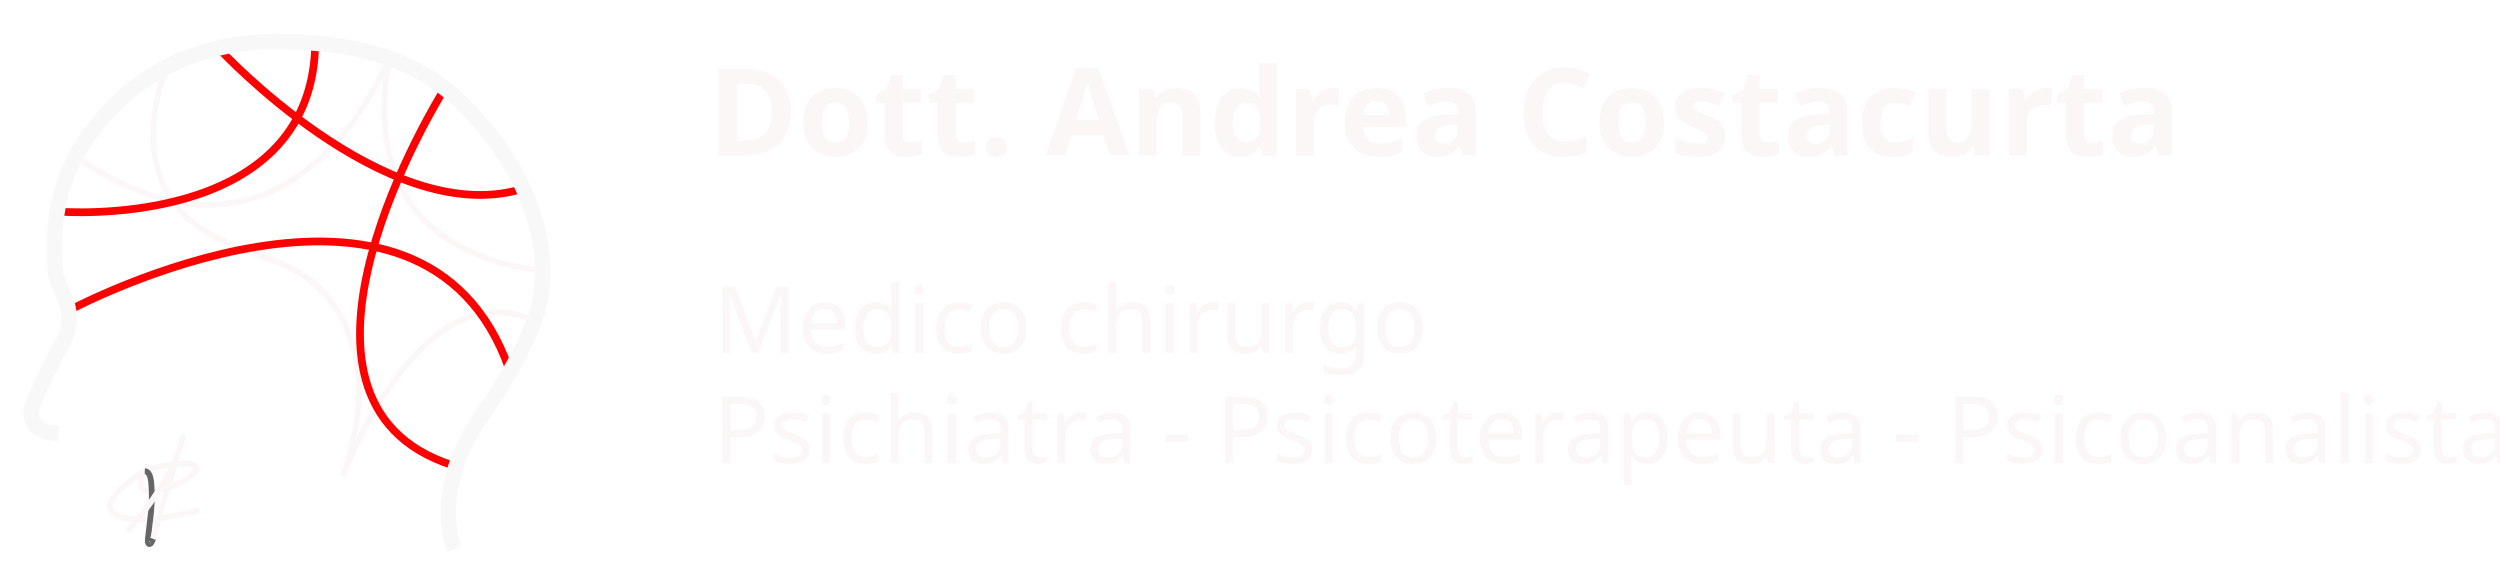
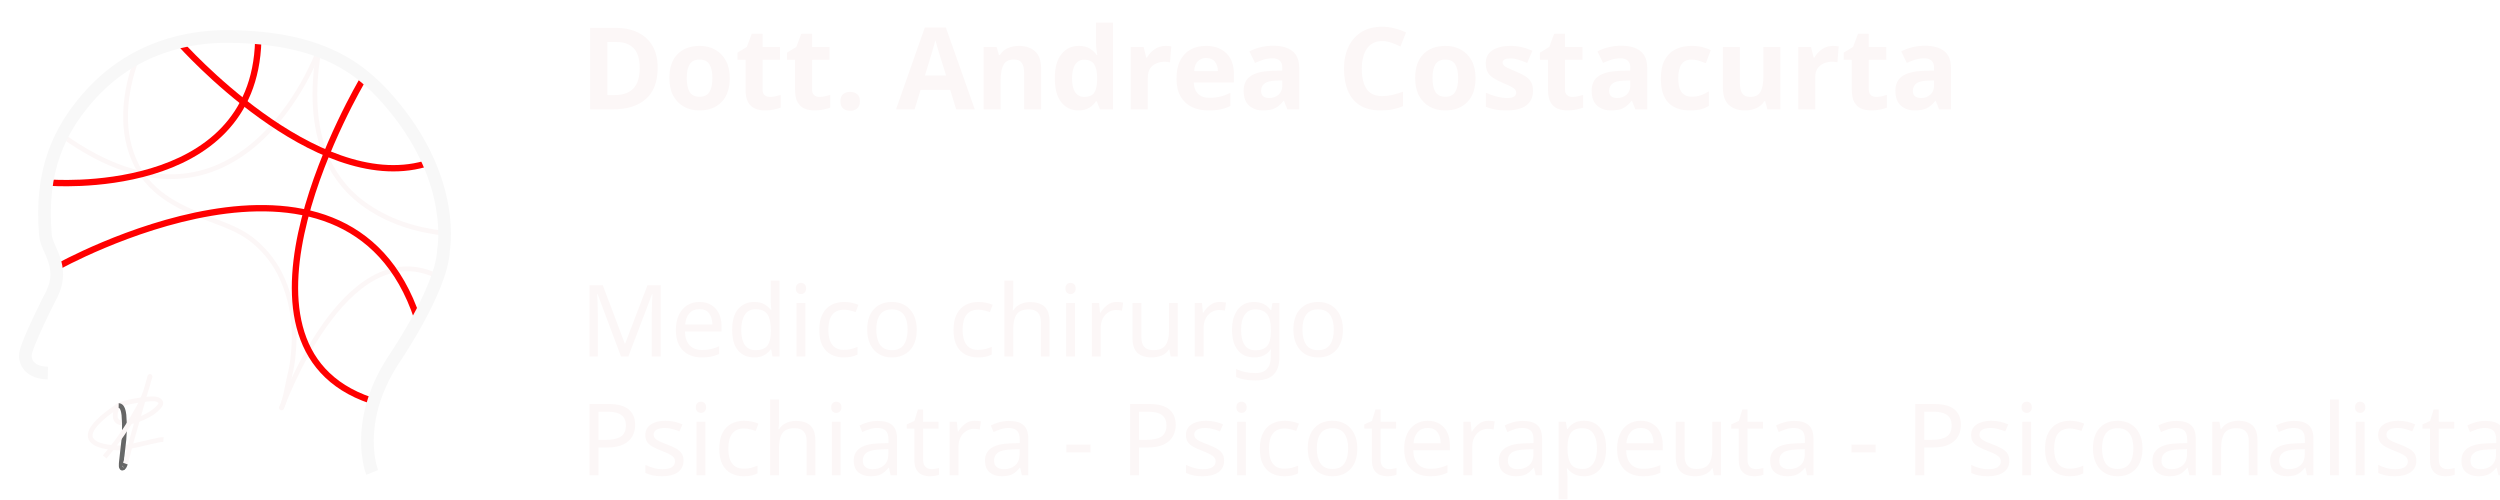
- <svg xmlns="http://www.w3.org/2000/svg" id="logo" width="431" height="100" viewBox="0 0 431 100">
+ <svg xmlns="http://www.w3.org/2000/svg" width="526" height="105" viewBox="0 0 526 105">
  <defs>
    <clipPath id="clip-path">
-       <path id="path16" d="M0-120.945H100v100H0Z" transform="translate(0 120.945)" />
+       <path id="path16" d="M0-120.945H100V-16.109H0Z" transform="translate(0 120.945)" />
    </clipPath>
  </defs>
-   <g id="g10">
-     <g id="g12">
-       <g id="g14" clip-path="url(#clip-path)">
-         <g id="g20" transform="translate(13.011 10.541)">
-           <path id="path22" d="M-15.34,0S-31.685,42.174-69.158,16.445" transform="translate(69.158)" fill="none" stroke="#fcf7f7" stroke-linecap="round" stroke-linejoin="round" stroke-miterlimit="10" stroke-width="1" />
-         </g>
-         <g id="g24" transform="translate(26.415 11.549)">
-           <path id="path26" d="M-.681,0C-3.355,6.819-4.325,14.851-.716,21.518c3.3,6.093,9.593,8.64,15.579,10.831,2.926,1.072,5.921,2.064,8.495,3.924A20.978,20.978,0,0,1,29.387,43.2a26.391,26.391,0,0,1,2.96,10.613,32.007,32.007,0,0,1-.107,5.332,25.353,25.353,0,0,1-.779,4.579c-.39,1.51-.929,4.9-1.69,6.346" transform="translate(3.069)" fill="none" stroke="#fcf7f7" stroke-linecap="round" stroke-linejoin="round" stroke-miterlimit="10" stroke-width="1" />
-         </g>
-         <g id="g28" transform="translate(59.241 53.793)">
-           <path id="path30" d="M-9.218-.27C-28.385-8.628-41.556,26.357-41.556,26.357" transform="translate(41.556 1.56)" fill="none" stroke="#fcf7f7" stroke-linecap="round" stroke-linejoin="round" stroke-miterlimit="10" stroke-width="1" />
-         </g>
-         <g id="g32" transform="translate(66.258 9.791)">
-           <path id="path34" d="M-7.751-7.723c-6.043-.7-11.891-2.324-17.221-6.107a22.66,22.66,0,0,1-8.083-10.45c-2.407-6.486-2.236-13.511-1.032-20.317" transform="translate(34.944 44.597)" fill="none" stroke="#fcf7f7" stroke-linecap="round" stroke-linejoin="round" stroke-miterlimit="10" stroke-width="1" />
-         </g>
-         <g id="g36" transform="translate(62.061 15.964)">
-           <path id="path38" d="M-4.045,0S-37.128,53.055-2.263,64.252" transform="translate(18.234)" fill="none" stroke="red" stroke-linecap="round" stroke-linejoin="round" stroke-miterlimit="10" stroke-width="1.333" />
-         </g>
-         <g id="g40" transform="translate(12.082 41.628)">
-           <path id="path42" d="M0-2.47S60.829-34.933,75.736,7.869" transform="translate(0 14.261)" fill="none" stroke="red" stroke-width="1.333" />
-         </g>
-         <g id="g44" transform="translate(37.939 8.583)">
-           <path id="path46" d="M0,0S28.26,30.444,51.417,24.178" fill="none" stroke="red" stroke-linecap="round" stroke-linejoin="round" stroke-miterlimit="10" stroke-width="1.333" />
-         </g>
-         <g id="g48" transform="translate(10.195 8.019)">
-           <path id="path50" d="M0-5.962S43.22-2.48,44.138-34.428" transform="translate(0 34.428)" fill="none" stroke="red" stroke-linecap="round" stroke-linejoin="round" stroke-miterlimit="10" stroke-width="1.333" />
-         </g>
-         <g id="g52" transform="translate(5.317 7.162)">
-           <path id="path54" d="M-1.354-14.149c-4.855-.1-4.747-3.387-4.747-3.387-.2-1.8,5.657-12.6,5.657-12.6,2.724-5.5-1.153-8.794-1.414-11.637-1.206-13.114,3.025-21.145,8.771-27.5,9.5-10.522,21.7-12.5,29.692-12.43,20.461.155,28.741,6.957,35.006,14.276C84.642-52.185,81.886-38.807,81.886-38.807c-.311,7.932-10.762,22.381-10.762,22.381C62.793-3.882,66.887,5.8,66.887,5.8" transform="translate(6.106 81.702)" fill="none" stroke="#f8f8f8" stroke-width="2.667" />
-         </g>
-         <g id="g56" transform="translate(24.232 79.883)">
-           <path id="path58" d="M-.144-.307S-2.3,3.92,2.292,2.915,8.481-.013,8.842-.515,8.761-1.73,7.4-1.771,1.052-1.145-.144-.307Z" transform="translate(0.651 1.773)" fill="none" stroke="#fcf7f7" stroke-width="1" />
-         </g>
-         <g id="g60" transform="translate(25.801 88.06)">
-           <path id="path62" d="M0-.352C4.673-1.19,7.63-2.11,8.588-2.026" transform="translate(0 2.032)" fill="none" stroke="#fcf7f7" stroke-width="1" />
-         </g>
-         <g id="g64" transform="translate(18.97 81.349)">
-           <path id="path66" d="M-1.958-1.752c2.153,0-15.642,1.018-1.1-8.363" transform="translate(8.828 10.115)" fill="none" stroke="#fcf7f7" stroke-width="1" />
-         </g>
-         <g id="g68" transform="translate(24.972 81.231)">
-           <path id="path70" d="M-.3-2.6c-.708.586-.487-.9-.444-1.278.1-.9.218-1.8.313-2.694a27.826,27.826,0,0,0,.2-6.559c-.086-.642-.28-1.886-1.106-1.9" transform="translate(1.331 15.035)" fill="none" stroke="#666" stroke-width="1" />
-         </g>
-         <g id="g72" transform="translate(22.016 75.31)">
-           <path id="path74" d="M0-3.4a55.185,55.185,0,0,0,6.661-9.147A21.536,21.536,0,0,0,9.279-18.7c.09-.189.135-.466.225-.657a1.375,1.375,0,0,1,.053-.288c-.243.632.039-.054,0,0C7.821-13.78,5.94-7.914,4.37-2.028" transform="translate(0 19.644)" fill="none" stroke="#fcf7f7" stroke-width="1" />
-         </g>
-         <g id="g76" transform="translate(25.974 92.895)">
-           <path id="path78" d="M-.121,0S-.4.734-.547.788" transform="translate(0.547)" fill="none" stroke="#666" stroke-width="1" />
+   <g id="logo_social" data-name="logo+social" transform="translate(0 0.164)">
+     <g id="logo" transform="translate(0 0)">
+       <g id="g10">
+         <g id="g12">
+           <g id="g14" clip-path="url(#clip-path)">
+             <g id="g20" transform="translate(13.011 11.051)">
+               <path id="path22" d="M-15.34,0S-31.685,44.214-69.158,17.24" transform="translate(69.158)" fill="none" stroke="#fcf7f7" stroke-linecap="round" stroke-linejoin="round" stroke-miterlimit="10" stroke-width="1" />
+             </g>
+             <g id="g24" transform="translate(26.415 12.107)">
+               <path id="path26" d="M-.681,0C-3.355,7.148-4.325,15.569-.716,22.559c3.3,6.388,9.593,9.058,15.579,11.355,2.926,1.123,5.921,2.164,8.495,4.113a21.719,21.719,0,0,1,6.029,7.26,28.7,28.7,0,0,1,2.96,11.126A35.169,35.169,0,0,1,32.241,62a27.753,27.753,0,0,1-.779,4.8c-.39,1.583-.929,5.136-1.69,6.652" transform="translate(3.069)" fill="none" stroke="#fcf7f7" stroke-linecap="round" stroke-linejoin="round" stroke-miterlimit="10" stroke-width="1" />
+             </g>
+             <g id="g28" transform="translate(59.241 56.394)">
+               <path id="path30" d="M-9.218-.208C-28.385-8.969-41.556,27.707-41.556,27.707" transform="translate(41.556 1.56)" fill="none" stroke="#fcf7f7" stroke-linecap="round" stroke-linejoin="round" stroke-miterlimit="10" stroke-width="1" />
+             </g>
+             <g id="g32" transform="translate(66.258 10.264)">
+               <path id="path34" d="M-7.751-5.94c-6.043-.737-11.891-2.436-17.221-6.4A23.64,23.64,0,0,1-33.055-23.3c-2.407-6.8-2.236-14.165-1.032-21.3" transform="translate(34.944 44.597)" fill="none" stroke="#fcf7f7" stroke-linecap="round" stroke-linejoin="round" stroke-miterlimit="10" stroke-width="1" />
+             </g>
+             <g id="g36" transform="translate(62.061 16.736)">
+               <path id="path38" d="M-4.045,0S-37.128,55.621-2.263,67.359" transform="translate(18.234)" fill="none" stroke="red" stroke-linecap="round" stroke-linejoin="round" stroke-miterlimit="10" stroke-width="1.333" />
+             </g>
+             <g id="g40" transform="translate(12.082 43.641)">
+               <path id="path42" d="M0-1.9S60.829-35.933,75.736,8.939" transform="translate(0 14.261)" fill="none" stroke="red" stroke-width="1.333" />
+             </g>
+             <g id="g44" transform="translate(37.939 8.998)">
+               <path id="path46" d="M0,0S28.26,31.916,51.417,25.348" fill="none" stroke="red" stroke-linecap="round" stroke-linejoin="round" stroke-miterlimit="10" stroke-width="1.333" />
+             </g>
+             <g id="g48" transform="translate(10.195 8.406)">
+               <path id="path50" d="M0-4.586S43.22-.935,44.138-34.428" transform="translate(0 34.428)" fill="none" stroke="red" stroke-linecap="round" stroke-linejoin="round" stroke-miterlimit="10" stroke-width="1.333" />
+             </g>
+             <g id="g52" transform="translate(5.317 7.509)">
+               <path id="path54" d="M-1.354-10.882c-4.855-.1-4.747-3.55-4.747-3.55C-6.3-16.325-.444-27.642-.444-27.642c2.724-5.768-1.153-9.219-1.414-12.2C-3.064-53.59,1.166-62.009,6.912-68.669c9.5-11.03,21.7-13.1,29.692-13.031,20.461.163,28.741,7.294,35.006,14.967,13.032,15.976,10.275,30,10.275,30-.311,8.316-10.762,23.464-10.762,23.464-8.331,13.15-4.236,23.3-4.236,23.3" transform="translate(6.106 81.702)" fill="none" stroke="#f8f8f8" stroke-width="2.667" />
+             </g>
+             <g id="g56" transform="translate(24.232 83.746)">
+               <path id="path58" d="M-.144-.236S-2.3,4.195,2.292,3.142s6.189-3.07,6.55-3.6S8.761-1.728,7.4-1.771,1.052-1.115-.144-.236Z" transform="translate(0.651 1.773)" fill="none" stroke="#fcf7f7" stroke-width="1" />
+             </g>
+             <g id="g60" transform="translate(25.801 92.319)">
+               <path id="path62" d="M0-.271c4.673-.878,7.63-1.843,8.588-1.756" transform="translate(0 2.032)" fill="none" stroke="#fcf7f7" stroke-width="1" />
+             </g>
+             <g id="g64" transform="translate(18.97 85.283)">
+               <path id="path66" d="M-1.958-1.347c2.153,0-15.642,1.067-1.1-8.767" transform="translate(8.828 10.115)" fill="none" stroke="#fcf7f7" stroke-width="1" />
+             </g>
+             <g id="g68" transform="translate(24.972 85.159)">
+               <path id="path70" d="M-.3-2C-1-1.388-.782-2.948-.739-3.342c.1-.943.218-1.883.313-2.825a30.569,30.569,0,0,0,.2-6.877c-.086-.673-.28-1.977-1.106-1.991" transform="translate(1.331 15.035)" fill="none" stroke="#666" stroke-width="1" />
+             </g>
+             <g id="g72" transform="translate(22.016 78.952)">
+               <path id="path74" d="M0-2.616a57.824,57.824,0,0,0,6.661-9.589A23.17,23.17,0,0,0,9.279-18.65c.09-.2.135-.489.225-.689a1.5,1.5,0,0,1,.053-.3c-.243.662.039-.057,0,0C7.821-13.5,5.94-7.347,4.37-1.176" transform="translate(0 19.644)" fill="none" stroke="#fcf7f7" stroke-width="1" />
+             </g>
+             <g id="g76" transform="translate(25.974 97.387)">
+               <path id="path78" d="M-.121,0S-.4.77-.547.826" transform="translate(0.547)" fill="none" stroke="#666" stroke-width="1" />
+             </g>
+           </g>
        </g>
      </g>
+       <text id="Dott._Andrea_Costacurta" data-name="Dott. Andrea Costacurta" transform="translate(122 22.836)" fill="#fcf7f7" font-size="24" font-family="Raleway" font-weight="600">
+         <tspan x="0" y="0">Dott. Andrea Costacurta</tspan>
+       </text>
+       <text id="Medico_chirurgo_Psichiatra_-_Psicoterapeuta_-_Psicoanalista" data-name="Medico chirurgo Psichiatra - Psicoterapeuta - Psicoanalista" transform="translate(122 74.836)" fill="#fcf7f7" font-size="21" font-family="Raleway">
+         <tspan x="0" y="0">Medico chirurgo</tspan>
+         <tspan x="0" y="25">Psichiatra - Psicoterapeuta - Psicoanalista</tspan>
+       </text>
    </g>
  </g>
-   <text id="Dott._Andrea_Costacurta" data-name="Dott. Andrea Costacurta" transform="translate(122 26.836)" fill="#fcf7f7" font-size="21" font-family="Raleway" font-weight="600">
-     <tspan x="0" y="0">Dott. Andrea Costacurta</tspan>
-   </text>
-   <text id="Medico_chirurgo_Psichiatra_-_Psicoterapeuta_-_Psicoanalista" data-name="Medico chirurgo Psichiatra - Psicoterapeuta - Psicoanalista" transform="translate(123 60.836)" fill="#fcf7f7" font-size="16" font-family="Raleway">
-     <tspan x="0" y="0">Medico chirurgo</tspan>
-     <tspan x="0" y="19">Psichiatra - Psicoterapeuta - Psicoanalista</tspan>
-   </text>
</svg>
